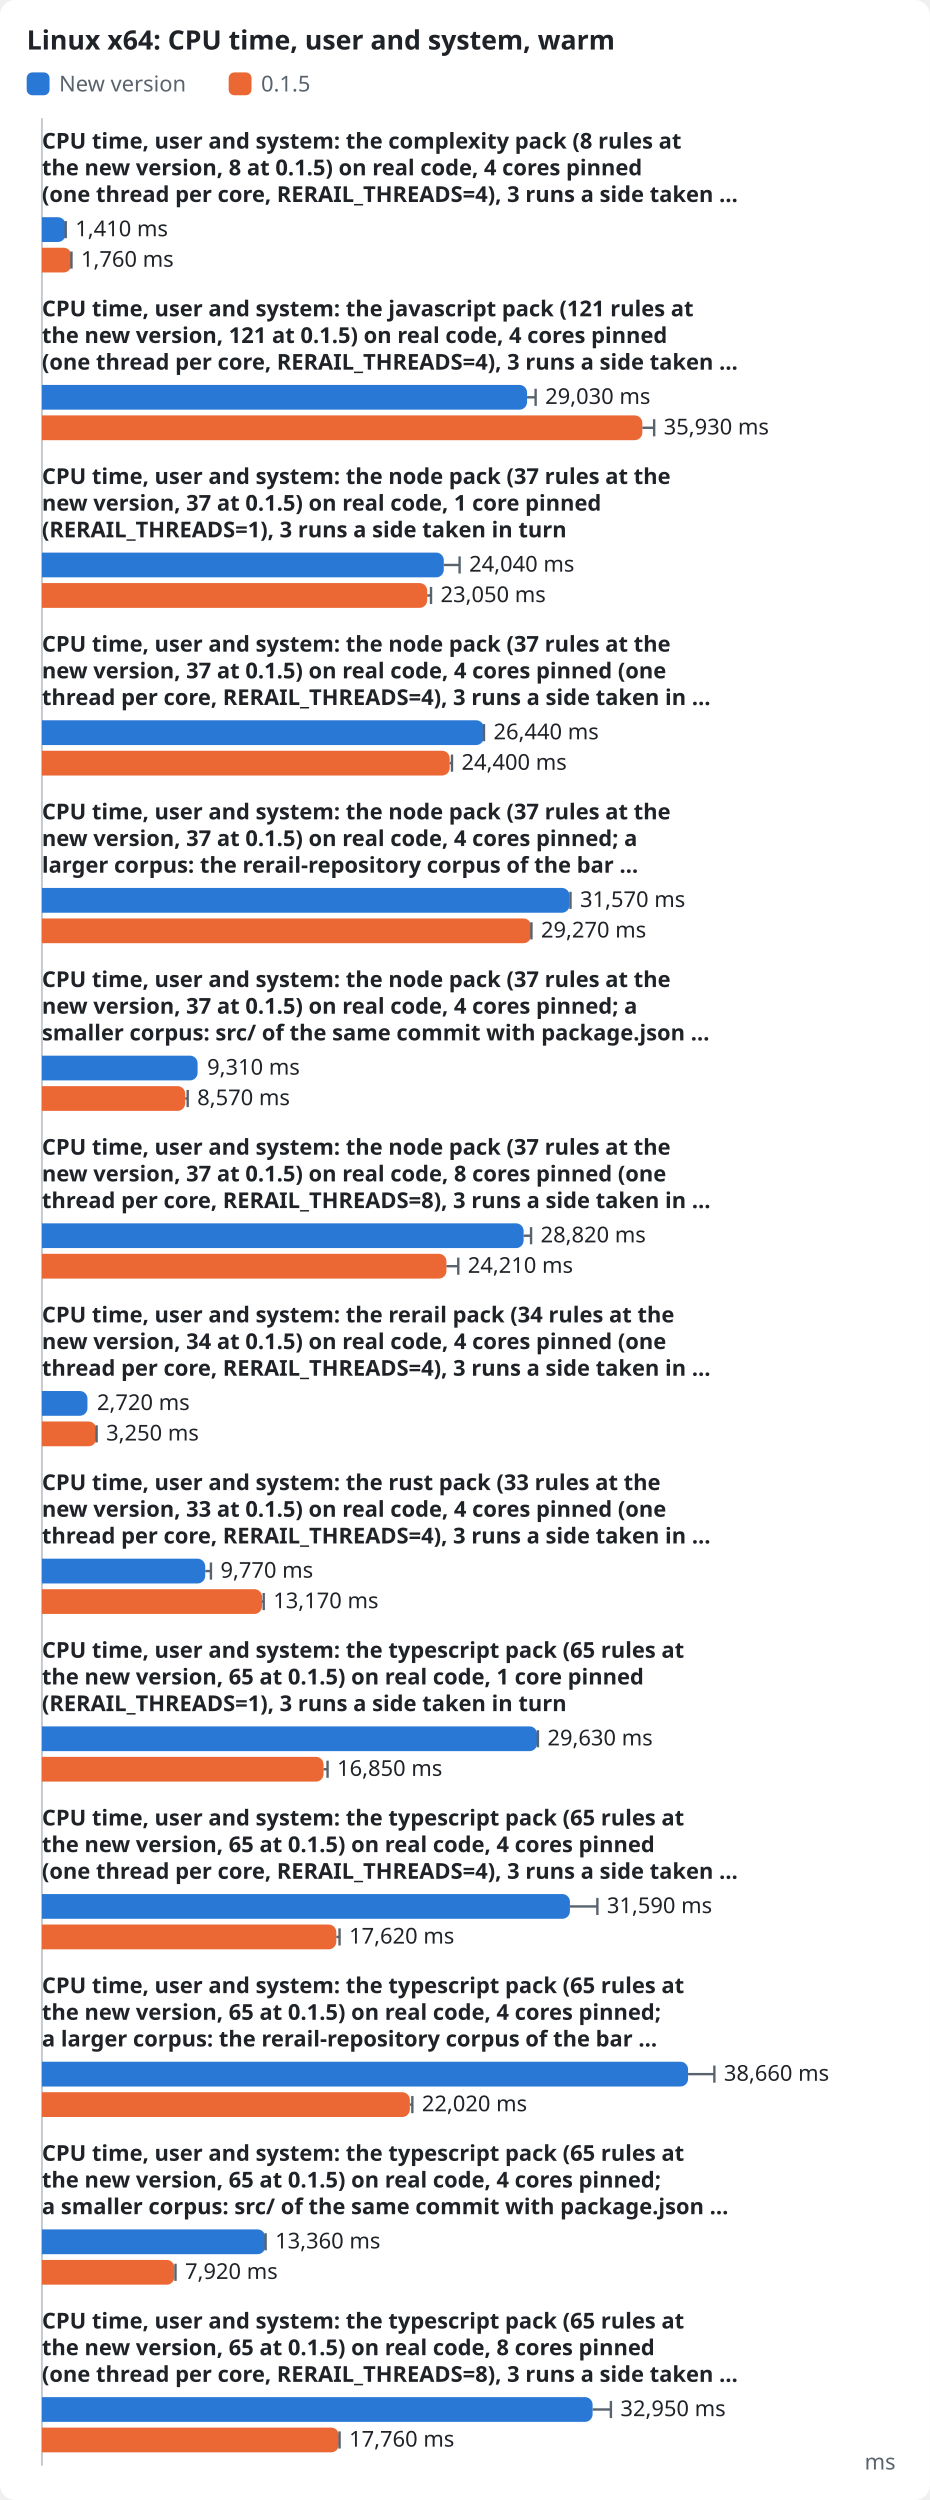
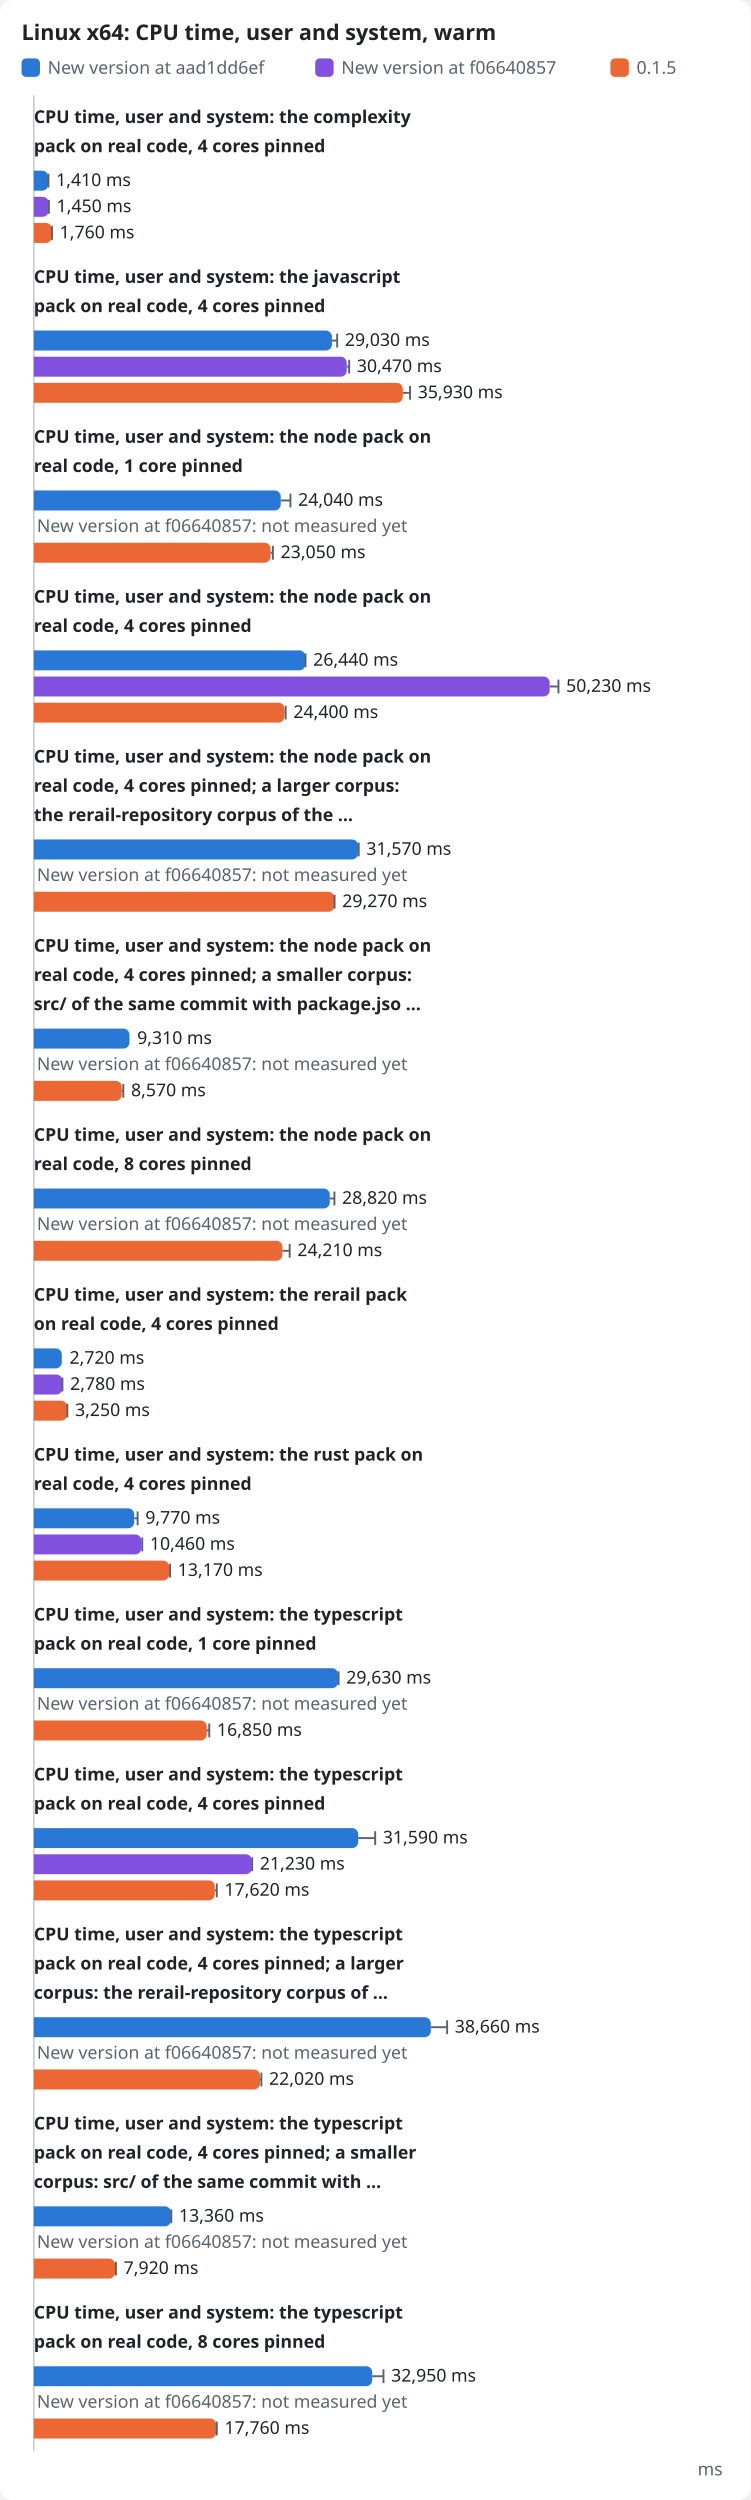
- <svg xmlns="http://www.w3.org/2000/svg" viewBox="0 0 488 1312" width="488" height="1312" role="img" aria-labelledby="title desc">
+ <svg xmlns="http://www.w3.org/2000/svg" viewBox="0 0 488 1626" width="488" height="1626" role="img" aria-labelledby="title desc">
  <style>text{font:12.5px -apple-system,BlinkMacSystemFont,"Segoe UI","Noto Sans",Helvetica,Arial,sans-serif} .hl{paint-order:stroke;stroke-width:3px;stroke-linejoin:round} .smalltext{font-size:11.5px} .b{font-weight:600} .ttl{font-size:14px;font-weight:600} .ln{fill:none;stroke-width:2;stroke-linejoin:round;stroke-linecap:round} .wk{stroke-width:1.25;fill:none} .ref{stroke-width:1.5;stroke-dasharray:3 2;fill:none} .ax{stroke-width:1;fill:none} .gr{stroke-width:1;fill:none} .nmk{fill:none;stroke-width:1.25;stroke-dasharray:2 2} .zone{stroke:none}
- text{fill:#1f2328} .plate{fill:#ffffff} .hl{stroke:#ffffff} .muted{fill:#59636e} .sn{fill:#2a78d6} .sp{fill:#eb6834} .sb{fill:#1baf7a} .ln.sn{stroke:#2a78d6} .ln.sp{stroke:#eb6834} .ln.sb{stroke:#1baf7a} .wk{stroke:#59636e} .ref{stroke:#cf222e} .ax{stroke:#c3c8cf} .gr{stroke:#e1e4e8} .gd{fill:#1a7f37} .bd{fill:#cf222e} .sm{fill:#59636e} .nmk{stroke:#59636e} .zone{fill:#f0f1f3}
- @media (prefers-color-scheme:dark){text{fill:#e6edf3} .plate{fill:#0d1117} .hl{stroke:#0d1117} .muted{fill:#9198a1} .sn{fill:#3987e5} .sp{fill:#d95926} .sb{fill:#199e70} .ln.sn{stroke:#3987e5} .ln.sp{stroke:#d95926} .ln.sb{stroke:#199e70} .wk{stroke:#9198a1} .ref{stroke:#f85149} .ax{stroke:#3d444d} .gr{stroke:#262c36} .gd{fill:#3fb950} .bd{fill:#f85149} .sm{fill:#9198a1} .nmk{stroke:#9198a1} .zone{fill:#1c2129}}</style>
+ text{fill:#1f2328} .plate{fill:#ffffff} .hl{stroke:#ffffff} .muted{fill:#59636e} .sn{fill:#2a78d6} .sp{fill:#eb6834} .sb{fill:#1baf7a} .sh{fill:#8250df} .ln.sn{stroke:#2a78d6} .ln.sp{stroke:#eb6834} .ln.sb{stroke:#1baf7a} .wk{stroke:#59636e} .ref{stroke:#cf222e} .ax{stroke:#c3c8cf} .gr{stroke:#e1e4e8} .gd{fill:#1a7f37} .bd{fill:#cf222e} .sm{fill:#59636e} .nmk{stroke:#59636e} .zone{fill:#f0f1f3}
+ @media (prefers-color-scheme:dark){text{fill:#e6edf3} .plate{fill:#0d1117} .hl{stroke:#0d1117} .muted{fill:#9198a1} .sn{fill:#3987e5} .sp{fill:#d95926} .sb{fill:#199e70} .sh{fill:#a371f7} .ln.sn{stroke:#3987e5} .ln.sp{stroke:#d95926} .ln.sb{stroke:#199e70} .wk{stroke:#9198a1} .ref{stroke:#f85149} .ax{stroke:#3d444d} .gr{stroke:#262c36} .gd{fill:#3fb950} .bd{fill:#f85149} .sm{fill:#9198a1} .nmk{stroke:#9198a1} .zone{fill:#1c2129}}</style>
  <rect class="plate" width="100%" height="100%" rx="8" />
  <text class="ttl" x="14" y="26">Linux x64: CPU time, user and system, warm</text>
  <g transform="translate(14 38)">
    <rect class="sn" x="0" y="0" width="12" height="12" rx="3" />
-     <text class="muted smalltext" x="17" y="10">New version</text>
-     <rect class="sp" x="106" y="0" width="12" height="12" rx="3" />
-     <text class="muted smalltext" x="123" y="10">0.1.5</text>
+     <text class="muted smalltext" x="17" y="10">New version at aad1dd6ef</text>
+     <rect class="sh" x="191" y="0" width="12" height="12" rx="3" />
+     <text class="muted smalltext" x="208" y="10">New version at f06640857</text>
+     <rect class="sp" x="383" y="0" width="12" height="12" rx="3" />
+     <text class="muted smalltext" x="400" y="10">0.1.5</text>
  </g>
  <g transform="translate(14 60)">
-     <path class="ax" d="M8 2V1234" />
-     <text class="b smalltext" x="8" y="18">CPU time, user and system: the complexity pack (8 rules at</text>
-     <text class="b smalltext" x="8" y="32">the new version, 8 at 0.1.5) on real code, 4 cores pinned</text>
-     <text class="b smalltext" x="8" y="46">(one thread per core, RERAIL_THREADS=4), 3 runs a side taken ...</text>
-     <g>
-       <path class="sn" d="M8 54h8.4a4 4 0 0 1 4 4v5a4 4 0 0 1 -4 4h-8.4z" />
-       <path class="wk" d="M20.4 60.5H20.5M20.5 56v9" />
-       <text class="smalltext hl" x="25.5" y="64">1,410 ms</text>
-     </g>
-     <g>
-       <path class="sp" d="M8 70h11.4a4 4 0 0 1 4 4v5a4 4 0 0 1 -4 4h-11.4z" />
-       <path class="wk" d="M23.4 76.5H23.5M23.5 72v9" />
-       <text class="smalltext hl" x="28.5" y="80">1,760 ms</text>
-     </g>
-     <text class="b smalltext" x="8" y="106">CPU time, user and system: the javascript pack (121 rules at</text>
-     <text class="b smalltext" x="8" y="120">the new version, 121 at 0.1.5) on real code, 4 cores pinned</text>
-     <text class="b smalltext" x="8" y="134">(one thread per core, RERAIL_THREADS=4), 3 runs a side taken ...</text>
-     <g>
-       <path class="sn" d="M8 142h250.6a4 4 0 0 1 4 4v5a4 4 0 0 1 -4 4h-250.6z" />
-       <path class="wk" d="M262.6 148.5H267.1M267.1 144v9" />
-       <text class="smalltext hl" x="272.1" y="152">29,030 ms</text>
-     </g>
-     <g>
-       <path class="sp" d="M8 158h311.1a4 4 0 0 1 4 4v5a4 4 0 0 1 -4 4h-311.1z" />
-       <path class="wk" d="M323.1 164.5H329.3M329.3 160v9" />
-       <text class="smalltext hl" x="334.3" y="168">35,930 ms</text>
-     </g>
-     <text class="b smalltext" x="8" y="194">CPU time, user and system: the node pack (37 rules at the</text>
-     <text class="b smalltext" x="8" y="208">new version, 37 at 0.1.5) on real code, 1 core pinned</text>
-     <text class="b smalltext" x="8" y="222">(RERAIL_THREADS=1), 3 runs a side taken in turn</text>
-     <g>
-       <path class="sn" d="M8 230h206.9a4 4 0 0 1 4 4v5a4 4 0 0 1 -4 4h-206.9z" />
-       <path class="wk" d="M218.9 236.5H227.2M227.2 232v9" />
-       <text class="smalltext hl" x="232.2" y="240">24,040 ms</text>
-     </g>
-     <g>
-       <path class="sp" d="M8 246h198.2a4 4 0 0 1 4 4v5a4 4 0 0 1 -4 4h-198.2z" />
-       <path class="wk" d="M210.2 252.5H212.2M212.2 248v9" />
-       <text class="smalltext hl" x="217.2" y="256">23,050 ms</text>
-     </g>
-     <text class="b smalltext" x="8" y="282">CPU time, user and system: the node pack (37 rules at the</text>
-     <text class="b smalltext" x="8" y="296">new version, 37 at 0.1.5) on real code, 4 cores pinned (one</text>
-     <text class="b smalltext" x="8" y="310">thread per core, RERAIL_THREADS=4), 3 runs a side taken in ...</text>
-     <g>
-       <path class="sn" d="M8 318h227.9a4 4 0 0 1 4 4v5a4 4 0 0 1 -4 4h-227.9z" />
-       <path class="wk" d="M239.9 324.5H240.0M240.0 320v9" />
-       <text class="smalltext hl" x="245.0" y="328">26,440 ms</text>
-     </g>
-     <g>
-       <path class="sp" d="M8 334h210.0a4 4 0 0 1 4 4v5a4 4 0 0 1 -4 4h-210.0z" />
-       <path class="wk" d="M222.0 340.5H223.2M223.2 336v9" />
-       <text class="smalltext hl" x="228.2" y="344">24,400 ms</text>
-     </g>
-     <text class="b smalltext" x="8" y="370">CPU time, user and system: the node pack (37 rules at the</text>
-     <text class="b smalltext" x="8" y="384">new version, 37 at 0.1.5) on real code, 4 cores pinned; a</text>
-     <text class="b smalltext" x="8" y="398">larger corpus: the rerail-repository corpus of the bar ...</text>
-     <g>
-       <path class="sn" d="M8 406h272.9a4 4 0 0 1 4 4v5a4 4 0 0 1 -4 4h-272.9z" />
-       <path class="wk" d="M284.9 412.5H285.4M285.4 408v9" />
-       <text class="smalltext hl" x="290.4" y="416">31,570 ms</text>
-     </g>
-     <g>
-       <path class="sp" d="M8 422h252.7a4 4 0 0 1 4 4v5a4 4 0 0 1 -4 4h-252.7z" />
-       <path class="wk" d="M264.7 428.5H264.9M264.9 424v9" />
-       <text class="smalltext hl" x="269.9" y="432">29,270 ms</text>
-     </g>
-     <text class="b smalltext" x="8" y="458">CPU time, user and system: the node pack (37 rules at the</text>
-     <text class="b smalltext" x="8" y="472">new version, 37 at 0.1.5) on real code, 4 cores pinned; a</text>
-     <text class="b smalltext" x="8" y="486">smaller corpus: src/ of the same commit with package.json ...</text>
-     <g>
-       <path class="sn" d="M8 494h77.7a4 4 0 0 1 4 4v5a4 4 0 0 1 -4 4h-77.7z" />
-       <text class="smalltext hl" x="94.7" y="504">9,310 ms</text>
-     </g>
-     <g>
-       <path class="sp" d="M8 510h71.2a4 4 0 0 1 4 4v5a4 4 0 0 1 -4 4h-71.2z" />
-       <path class="wk" d="M83.2 516.5H84.5M84.5 512v9" />
-       <text class="smalltext hl" x="89.5" y="520">8,570 ms</text>
-     </g>
-     <text class="b smalltext" x="8" y="546">CPU time, user and system: the node pack (37 rules at the</text>
-     <text class="b smalltext" x="8" y="560">new version, 37 at 0.1.5) on real code, 8 cores pinned (one</text>
-     <text class="b smalltext" x="8" y="574">thread per core, RERAIL_THREADS=8), 3 runs a side taken in ...</text>
-     <g>
-       <path class="sn" d="M8 582h248.8a4 4 0 0 1 4 4v5a4 4 0 0 1 -4 4h-248.8z" />
-       <path class="wk" d="M260.8 588.5H264.7M264.7 584v9" />
-       <text class="smalltext hl" x="269.7" y="592">28,820 ms</text>
-     </g>
-     <g>
-       <path class="sp" d="M8 598h208.3a4 4 0 0 1 4 4v5a4 4 0 0 1 -4 4h-208.3z" />
-       <path class="wk" d="M220.3 604.5H226.5M226.5 600v9" />
-       <text class="smalltext hl" x="231.5" y="608">24,210 ms</text>
-     </g>
-     <text class="b smalltext" x="8" y="634">CPU time, user and system: the rerail pack (34 rules at the</text>
-     <text class="b smalltext" x="8" y="648">new version, 34 at 0.1.5) on real code, 4 cores pinned (one</text>
-     <text class="b smalltext" x="8" y="662">thread per core, RERAIL_THREADS=4), 3 runs a side taken in ...</text>
-     <g>
-       <path class="sn" d="M8 670h19.9a4 4 0 0 1 4 4v5a4 4 0 0 1 -4 4h-19.9z" />
-       <text class="smalltext hl" x="36.9" y="680">2,720 ms</text>
-     </g>
-     <g>
-       <path class="sp" d="M8 686h24.5a4 4 0 0 1 4 4v5a4 4 0 0 1 -4 4h-24.5z" />
-       <path class="wk" d="M36.5 692.5H36.7M36.7 688v9" />
-       <text class="smalltext hl" x="41.7" y="696">3,250 ms</text>
-     </g>
-     <text class="b smalltext" x="8" y="722">CPU time, user and system: the rust pack (33 rules at the</text>
-     <text class="b smalltext" x="8" y="736">new version, 33 at 0.1.5) on real code, 4 cores pinned (one</text>
-     <text class="b smalltext" x="8" y="750">thread per core, RERAIL_THREADS=4), 3 runs a side taken in ...</text>
-     <g>
-       <path class="sn" d="M8 758h81.7a4 4 0 0 1 4 4v5a4 4 0 0 1 -4 4h-81.7z" />
-       <path class="wk" d="M93.7 764.5H96.7M96.7 760v9" />
-       <text class="smalltext hl" x="101.7" y="768">9,770 ms</text>
-     </g>
-     <g>
-       <path class="sp" d="M8 774h111.5a4 4 0 0 1 4 4v5a4 4 0 0 1 -4 4h-111.5z" />
-       <path class="wk" d="M123.5 780.5H124.4M124.4 776v9" />
-       <text class="smalltext hl" x="129.4" y="784">13,170 ms</text>
-     </g>
-     <text class="b smalltext" x="8" y="810">CPU time, user and system: the typescript pack (65 rules at</text>
-     <text class="b smalltext" x="8" y="824">the new version, 65 at 0.1.5) on real code, 1 core pinned</text>
-     <text class="b smalltext" x="8" y="838">(RERAIL_THREADS=1), 3 runs a side taken in turn</text>
-     <g>
-       <path class="sn" d="M8 846h255.9a4 4 0 0 1 4 4v5a4 4 0 0 1 -4 4h-255.9z" />
-       <path class="wk" d="M267.9 852.5H268.3M268.3 848v9" />
-       <text class="smalltext hl" x="273.3" y="856">29,630 ms</text>
-     </g>
-     <g>
-       <path class="sp" d="M8 862h143.8a4 4 0 0 1 4 4v5a4 4 0 0 1 -4 4h-143.8z" />
-       <path class="wk" d="M155.8 868.5H157.9M157.9 864v9" />
-       <text class="smalltext hl" x="162.9" y="872">16,850 ms</text>
-     </g>
-     <text class="b smalltext" x="8" y="898">CPU time, user and system: the typescript pack (65 rules at</text>
-     <text class="b smalltext" x="8" y="912">the new version, 65 at 0.1.5) on real code, 4 cores pinned</text>
-     <text class="b smalltext" x="8" y="926">(one thread per core, RERAIL_THREADS=4), 3 runs a side taken ...</text>
-     <g>
-       <path class="sn" d="M8 934h273.1a4 4 0 0 1 4 4v5a4 4 0 0 1 -4 4h-273.1z" />
-       <path class="wk" d="M285.1 940.5H299.5M299.5 936v9" />
-       <text class="smalltext hl" x="304.5" y="944">31,590 ms</text>
-     </g>
-     <g>
-       <path class="sp" d="M8 950h150.5a4 4 0 0 1 4 4v5a4 4 0 0 1 -4 4h-150.5z" />
-       <path class="wk" d="M162.5 956.5H164.2M164.2 952v9" />
-       <text class="smalltext hl" x="169.2" y="960">17,620 ms</text>
-     </g>
-     <text class="b smalltext" x="8" y="986">CPU time, user and system: the typescript pack (65 rules at</text>
-     <text class="b smalltext" x="8" y="1000">the new version, 65 at 0.1.5) on real code, 4 cores pinned;</text>
-     <text class="b smalltext" x="8" y="1014">a larger corpus: the rerail-repository corpus of the bar ...</text>
-     <g>
-       <path class="sn" d="M8 1022h335.1a4 4 0 0 1 4 4v5a4 4 0 0 1 -4 4h-335.1z" />
-       <path class="wk" d="M347.1 1028.5H360.9M360.9 1024v9" />
-       <text class="smalltext hl" x="365.9" y="1032">38,660 ms</text>
-     </g>
-     <g>
-       <path class="sp" d="M8 1038h189.1a4 4 0 0 1 4 4v5a4 4 0 0 1 -4 4h-189.1z" />
-       <path class="wk" d="M201.1 1044.5H202.4M202.4 1040v9" />
-       <text class="smalltext hl" x="207.4" y="1048">22,020 ms</text>
-     </g>
-     <text class="b smalltext" x="8" y="1074">CPU time, user and system: the typescript pack (65 rules at</text>
-     <text class="b smalltext" x="8" y="1088">the new version, 65 at 0.1.5) on real code, 4 cores pinned;</text>
-     <text class="b smalltext" x="8" y="1102">a smaller corpus: src/ of the same commit with package.json ...</text>
-     <g>
-       <path class="sn" d="M8 1110h113.2a4 4 0 0 1 4 4v5a4 4 0 0 1 -4 4h-113.2z" />
-       <path class="wk" d="M125.2 1116.5H125.4M125.4 1112v9" />
-       <text class="smalltext hl" x="130.4" y="1120">13,360 ms</text>
-     </g>
-     <g>
-       <path class="sp" d="M8 1126h65.5a4 4 0 0 1 4 4v5a4 4 0 0 1 -4 4h-65.5z" />
-       <path class="wk" d="M77.5 1132.5H78.1M78.1 1128v9" />
-       <text class="smalltext hl" x="83.1" y="1136">7,920 ms</text>
-     </g>
-     <text class="b smalltext" x="8" y="1162">CPU time, user and system: the typescript pack (65 rules at</text>
-     <text class="b smalltext" x="8" y="1176">the new version, 65 at 0.1.5) on real code, 8 cores pinned</text>
-     <text class="b smalltext" x="8" y="1190">(one thread per core, RERAIL_THREADS=8), 3 runs a side taken ...</text>
-     <g>
-       <path class="sn" d="M8 1198h285.0a4 4 0 0 1 4 4v5a4 4 0 0 1 -4 4h-285.0z" />
-       <path class="wk" d="M297.0 1204.5H306.6M306.6 1200v9" />
-       <text class="smalltext hl" x="311.6" y="1208">32,950 ms</text>
-     </g>
-     <g>
-       <path class="sp" d="M8 1214h151.8a4 4 0 0 1 4 4v5a4 4 0 0 1 -4 4h-151.8z" />
-       <path class="wk" d="M163.8 1220.5H164.2M164.2 1216v9" />
-       <text class="smalltext hl" x="169.2" y="1224">17,760 ms</text>
-     </g>
-     <text class="muted smalltext" x="456" y="1236" text-anchor="end">ms</text>
+     <path class="ax" d="M8 2V1534" />
+     <text class="b smalltext" x="8" y="20">CPU time, user and system: the complexity</text>
+     <text class="b smalltext" x="8" y="39">pack on real code, 4 cores pinned</text>
+     <g>
+       <path class="sn" d="M8 51h5.4a4 4 0 0 1 4 4v5a4 4 0 0 1 -4 4h-5.4z" />
+       <path class="wk" d="M17.4 57.5H17.5M17.5 53v9" />
+       <text class="smalltext hl" x="22.5" y="61">1,410 ms</text>
+     </g>
+     <g>
+       <path class="sh" d="M8 68h5.7a4 4 0 0 1 4 4v5a4 4 0 0 1 -4 4h-5.7z" />
+       <path class="wk" d="M17.7 74.5H17.8M17.8 70v9" />
+       <text class="smalltext hl" x="22.8" y="78">1,450 ms</text>
+     </g>
+     <g>
+       <path class="sp" d="M8 85h7.8a4 4 0 0 1 4 4v5a4 4 0 0 1 -4 4h-7.8z" />
+       <path class="wk" d="M19.8 91.5H19.8M19.8 87v9" />
+       <text class="smalltext hl" x="24.8" y="95">1,760 ms</text>
+     </g>
+     <text class="b smalltext" x="8" y="124">CPU time, user and system: the javascript</text>
+     <text class="b smalltext" x="8" y="143">pack on real code, 4 cores pinned</text>
+     <g>
+       <path class="sn" d="M8 155h189.9a4 4 0 0 1 4 4v5a4 4 0 0 1 -4 4h-189.9z" />
+       <path class="wk" d="M201.9 161.5H205.3M205.3 157v9" />
+       <text class="smalltext hl" x="210.3" y="165">29,030 ms</text>
+     </g>
+     <g>
+       <path class="sh" d="M8 172h199.5a4 4 0 0 1 4 4v5a4 4 0 0 1 -4 4h-199.5z" />
+       <path class="wk" d="M211.5 178.5H213.1M213.1 174v9" />
+       <text class="smalltext hl" x="218.1" y="182">30,470 ms</text>
+     </g>
+     <g>
+       <path class="sp" d="M8 189h236.0a4 4 0 0 1 4 4v5a4 4 0 0 1 -4 4h-236.0z" />
+       <path class="wk" d="M248.0 195.5H252.7M252.7 191v9" />
+       <text class="smalltext hl" x="257.7" y="199">35,930 ms</text>
+     </g>
+     <text class="b smalltext" x="8" y="228">CPU time, user and system: the node pack on</text>
+     <text class="b smalltext" x="8" y="247">real code, 1 core pinned</text>
+     <g>
+       <path class="sn" d="M8 259h156.6a4 4 0 0 1 4 4v5a4 4 0 0 1 -4 4h-156.6z" />
+       <path class="wk" d="M168.6 265.5H174.9M174.9 261v9" />
+       <text class="smalltext hl" x="179.9" y="269">24,040 ms</text>
+     </g>
+     <text class="muted smalltext" x="10" y="286">New version at f06640857: not measured yet</text>
+     <g>
+       <path class="sp" d="M8 293h150.0a4 4 0 0 1 4 4v5a4 4 0 0 1 -4 4h-150.0z" />
+       <path class="wk" d="M162.0 299.5H163.5M163.5 295v9" />
+       <text class="smalltext hl" x="168.5" y="303">23,050 ms</text>
+     </g>
+     <text class="b smalltext" x="8" y="332">CPU time, user and system: the node pack on</text>
+     <text class="b smalltext" x="8" y="351">real code, 4 cores pinned</text>
+     <g>
+       <path class="sn" d="M8 363h172.6a4 4 0 0 1 4 4v5a4 4 0 0 1 -4 4h-172.6z" />
+       <path class="wk" d="M184.6 369.5H184.7M184.7 365v9" />
+       <text class="smalltext hl" x="189.7" y="373">26,440 ms</text>
+     </g>
+     <g>
+       <path class="sh" d="M8 380h331.5a4 4 0 0 1 4 4v5a4 4 0 0 1 -4 4h-331.5z" />
+       <path class="wk" d="M343.5 386.5H349.2M349.2 382v9" />
+       <text class="smalltext hl" x="354.2" y="390">50,230 ms</text>
+     </g>
+     <g>
+       <path class="sp" d="M8 397h159.0a4 4 0 0 1 4 4v5a4 4 0 0 1 -4 4h-159.0z" />
+       <path class="wk" d="M171.0 403.5H171.8M171.8 399v9" />
+       <text class="smalltext hl" x="176.8" y="407">24,400 ms</text>
+     </g>
+     <text class="b smalltext" x="8" y="436">CPU time, user and system: the node pack on</text>
+     <text class="b smalltext" x="8" y="455">real code, 4 cores pinned; a larger corpus:</text>
+     <text class="b smalltext" x="8" y="474">the rerail-repository corpus of the ...</text>
+     <g>
+       <path class="sn" d="M8 486h206.9a4 4 0 0 1 4 4v5a4 4 0 0 1 -4 4h-206.9z" />
+       <path class="wk" d="M218.9 492.5H219.3M219.3 488v9" />
+       <text class="smalltext hl" x="224.3" y="496">31,570 ms</text>
+     </g>
+     <text class="muted smalltext" x="10" y="513">New version at f06640857: not measured yet</text>
+     <g>
+       <path class="sp" d="M8 520h191.5a4 4 0 0 1 4 4v5a4 4 0 0 1 -4 4h-191.5z" />
+       <path class="wk" d="M203.5 526.5H203.6M203.6 522v9" />
+       <text class="smalltext hl" x="208.6" y="530">29,270 ms</text>
+     </g>
+     <text class="b smalltext" x="8" y="559">CPU time, user and system: the node pack on</text>
+     <text class="b smalltext" x="8" y="578">real code, 4 cores pinned; a smaller corpus:</text>
+     <text class="b smalltext" x="8" y="597">src/ of the same commit with package.jso ...</text>
+     <g>
+       <path class="sn" d="M8 609h58.2a4 4 0 0 1 4 4v5a4 4 0 0 1 -4 4h-58.2z" />
+       <text class="smalltext hl" x="75.2" y="619">9,310 ms</text>
+     </g>
+     <text class="muted smalltext" x="10" y="636">New version at f06640857: not measured yet</text>
+     <g>
+       <path class="sp" d="M8 643h53.2a4 4 0 0 1 4 4v5a4 4 0 0 1 -4 4h-53.2z" />
+       <path class="wk" d="M65.2 649.5H66.2M66.2 645v9" />
+       <text class="smalltext hl" x="71.2" y="653">8,570 ms</text>
+     </g>
+     <text class="b smalltext" x="8" y="682">CPU time, user and system: the node pack on</text>
+     <text class="b smalltext" x="8" y="701">real code, 8 cores pinned</text>
+     <g>
+       <path class="sn" d="M8 713h188.5a4 4 0 0 1 4 4v5a4 4 0 0 1 -4 4h-188.5z" />
+       <path class="wk" d="M200.5 719.5H203.5M203.5 715v9" />
+       <text class="smalltext hl" x="208.5" y="723">28,820 ms</text>
+     </g>
+     <text class="muted smalltext" x="10" y="740">New version at f06640857: not measured yet</text>
+     <g>
+       <path class="sp" d="M8 747h157.7a4 4 0 0 1 4 4v5a4 4 0 0 1 -4 4h-157.7z" />
+       <path class="wk" d="M169.7 753.5H174.4M174.4 749v9" />
+       <text class="smalltext hl" x="179.4" y="757">24,210 ms</text>
+     </g>
+     <text class="b smalltext" x="8" y="786">CPU time, user and system: the rerail pack</text>
+     <text class="b smalltext" x="8" y="805">on real code, 4 cores pinned</text>
+     <g>
+       <path class="sn" d="M8 817h14.2a4 4 0 0 1 4 4v5a4 4 0 0 1 -4 4h-14.2z" />
+       <text class="smalltext hl" x="31.2" y="827">2,720 ms</text>
+     </g>
+     <g>
+       <path class="sh" d="M8 834h14.6a4 4 0 0 1 4 4v5a4 4 0 0 1 -4 4h-14.6z" />
+       <path class="wk" d="M26.6 840.5H26.6M26.6 836v9" />
+       <text class="smalltext hl" x="31.6" y="844">2,780 ms</text>
+     </g>
+     <g>
+       <path class="sp" d="M8 851h17.7a4 4 0 0 1 4 4v5a4 4 0 0 1 -4 4h-17.7z" />
+       <path class="wk" d="M29.7 857.5H29.8M29.8 853v9" />
+       <text class="smalltext hl" x="34.8" y="861">3,250 ms</text>
+     </g>
+     <text class="b smalltext" x="8" y="890">CPU time, user and system: the rust pack on</text>
+     <text class="b smalltext" x="8" y="909">real code, 4 cores pinned</text>
+     <g>
+       <path class="sn" d="M8 921h61.3a4 4 0 0 1 4 4v5a4 4 0 0 1 -4 4h-61.3z" />
+       <path class="wk" d="M73.3 927.5H75.5M75.5 923v9" />
+       <text class="smalltext hl" x="80.5" y="931">9,770 ms</text>
+     </g>
+     <g>
+       <path class="sh" d="M8 938h65.9a4 4 0 0 1 4 4v5a4 4 0 0 1 -4 4h-65.9z" />
+       <path class="wk" d="M77.9 944.5H78.5M78.5 940v9" />
+       <text class="smalltext hl" x="83.5" y="948">10,460 ms</text>
+     </g>
+     <g>
+       <path class="sp" d="M8 955h84.0a4 4 0 0 1 4 4v5a4 4 0 0 1 -4 4h-84.0z" />
+       <path class="wk" d="M96.0 961.5H96.6M96.6 957v9" />
+       <text class="smalltext hl" x="101.6" y="965">13,170 ms</text>
+     </g>
+     <text class="b smalltext" x="8" y="994">CPU time, user and system: the typescript</text>
+     <text class="b smalltext" x="8" y="1013">pack on real code, 1 core pinned</text>
+     <g>
+       <path class="sn" d="M8 1025h193.9a4 4 0 0 1 4 4v5a4 4 0 0 1 -4 4h-193.9z" />
+       <path class="wk" d="M205.9 1031.5H206.2M206.2 1027v9" />
+       <text class="smalltext hl" x="211.2" y="1035">29,630 ms</text>
+     </g>
+     <text class="muted smalltext" x="10" y="1052">New version at f06640857: not measured yet</text>
+     <g>
+       <path class="sp" d="M8 1059h108.5a4 4 0 0 1 4 4v5a4 4 0 0 1 -4 4h-108.5z" />
+       <path class="wk" d="M120.5 1065.5H122.1M122.1 1061v9" />
+       <text class="smalltext hl" x="127.1" y="1069">16,850 ms</text>
+     </g>
+     <text class="b smalltext" x="8" y="1098">CPU time, user and system: the typescript</text>
+     <text class="b smalltext" x="8" y="1117">pack on real code, 4 cores pinned</text>
+     <g>
+       <path class="sn" d="M8 1129h207.0a4 4 0 0 1 4 4v5a4 4 0 0 1 -4 4h-207.0z" />
+       <path class="wk" d="M219.0 1135.5H230.0M230.0 1131v9" />
+       <text class="smalltext hl" x="235.0" y="1139">31,590 ms</text>
+     </g>
+     <g>
+       <path class="sh" d="M8 1146h137.8a4 4 0 0 1 4 4v5a4 4 0 0 1 -4 4h-137.8z" />
+       <path class="wk" d="M149.8 1152.5H150.0M150.0 1148v9" />
+       <text class="smalltext hl" x="155.0" y="1156">21,230 ms</text>
+     </g>
+     <g>
+       <path class="sp" d="M8 1163h113.7a4 4 0 0 1 4 4v5a4 4 0 0 1 -4 4h-113.7z" />
+       <path class="wk" d="M125.7 1169.5H127.0M127.0 1165v9" />
+       <text class="smalltext hl" x="132.0" y="1173">17,620 ms</text>
+     </g>
+     <text class="b smalltext" x="8" y="1202">CPU time, user and system: the typescript</text>
+     <text class="b smalltext" x="8" y="1221">pack on real code, 4 cores pinned; a larger</text>
+     <text class="b smalltext" x="8" y="1240">corpus: the rerail-repository corpus of ...</text>
+     <g>
+       <path class="sn" d="M8 1252h254.2a4 4 0 0 1 4 4v5a4 4 0 0 1 -4 4h-254.2z" />
+       <path class="wk" d="M266.2 1258.5H276.8M276.8 1254v9" />
+       <text class="smalltext hl" x="281.8" y="1262">38,660 ms</text>
+     </g>
+     <text class="muted smalltext" x="10" y="1279">New version at f06640857: not measured yet</text>
+     <g>
+       <path class="sp" d="M8 1286h143.1a4 4 0 0 1 4 4v5a4 4 0 0 1 -4 4h-143.1z" />
+       <path class="wk" d="M155.1 1292.5H156.0M156.0 1288v9" />
+       <text class="smalltext hl" x="161.0" y="1296">22,020 ms</text>
+     </g>
+     <text class="b smalltext" x="8" y="1325">CPU time, user and system: the typescript</text>
+     <text class="b smalltext" x="8" y="1344">pack on real code, 4 cores pinned; a smaller</text>
+     <text class="b smalltext" x="8" y="1363">corpus: src/ of the same commit with ...</text>
+     <g>
+       <path class="sn" d="M8 1375h85.2a4 4 0 0 1 4 4v5a4 4 0 0 1 -4 4h-85.2z" />
+       <path class="wk" d="M97.2 1381.5H97.4M97.4 1377v9" />
+       <text class="smalltext hl" x="102.4" y="1385">13,360 ms</text>
+     </g>
+     <text class="muted smalltext" x="10" y="1402">New version at f06640857: not measured yet</text>
+     <g>
+       <path class="sp" d="M8 1409h48.9a4 4 0 0 1 4 4v5a4 4 0 0 1 -4 4h-48.9z" />
+       <path class="wk" d="M60.9 1415.5H61.4M61.4 1411v9" />
+       <text class="smalltext hl" x="66.4" y="1419">7,920 ms</text>
+     </g>
+     <text class="b smalltext" x="8" y="1448">CPU time, user and system: the typescript</text>
+     <text class="b smalltext" x="8" y="1467">pack on real code, 8 cores pinned</text>
+     <g>
+       <path class="sn" d="M8 1479h216.1a4 4 0 0 1 4 4v5a4 4 0 0 1 -4 4h-216.1z" />
+       <path class="wk" d="M228.1 1485.5H235.4M235.4 1481v9" />
+       <text class="smalltext hl" x="240.4" y="1489">32,950 ms</text>
+     </g>
+     <text class="muted smalltext" x="10" y="1506">New version at f06640857: not measured yet</text>
+     <g>
+       <path class="sp" d="M8 1513h114.6a4 4 0 0 1 4 4v5a4 4 0 0 1 -4 4h-114.6z" />
+       <path class="wk" d="M126.6 1519.5H127.0M127.0 1515v9" />
+       <text class="smalltext hl" x="132.0" y="1523">17,760 ms</text>
+     </g>
+     <text class="muted smalltext" x="456" y="1550" text-anchor="end">ms</text>
  </g>
</svg>
